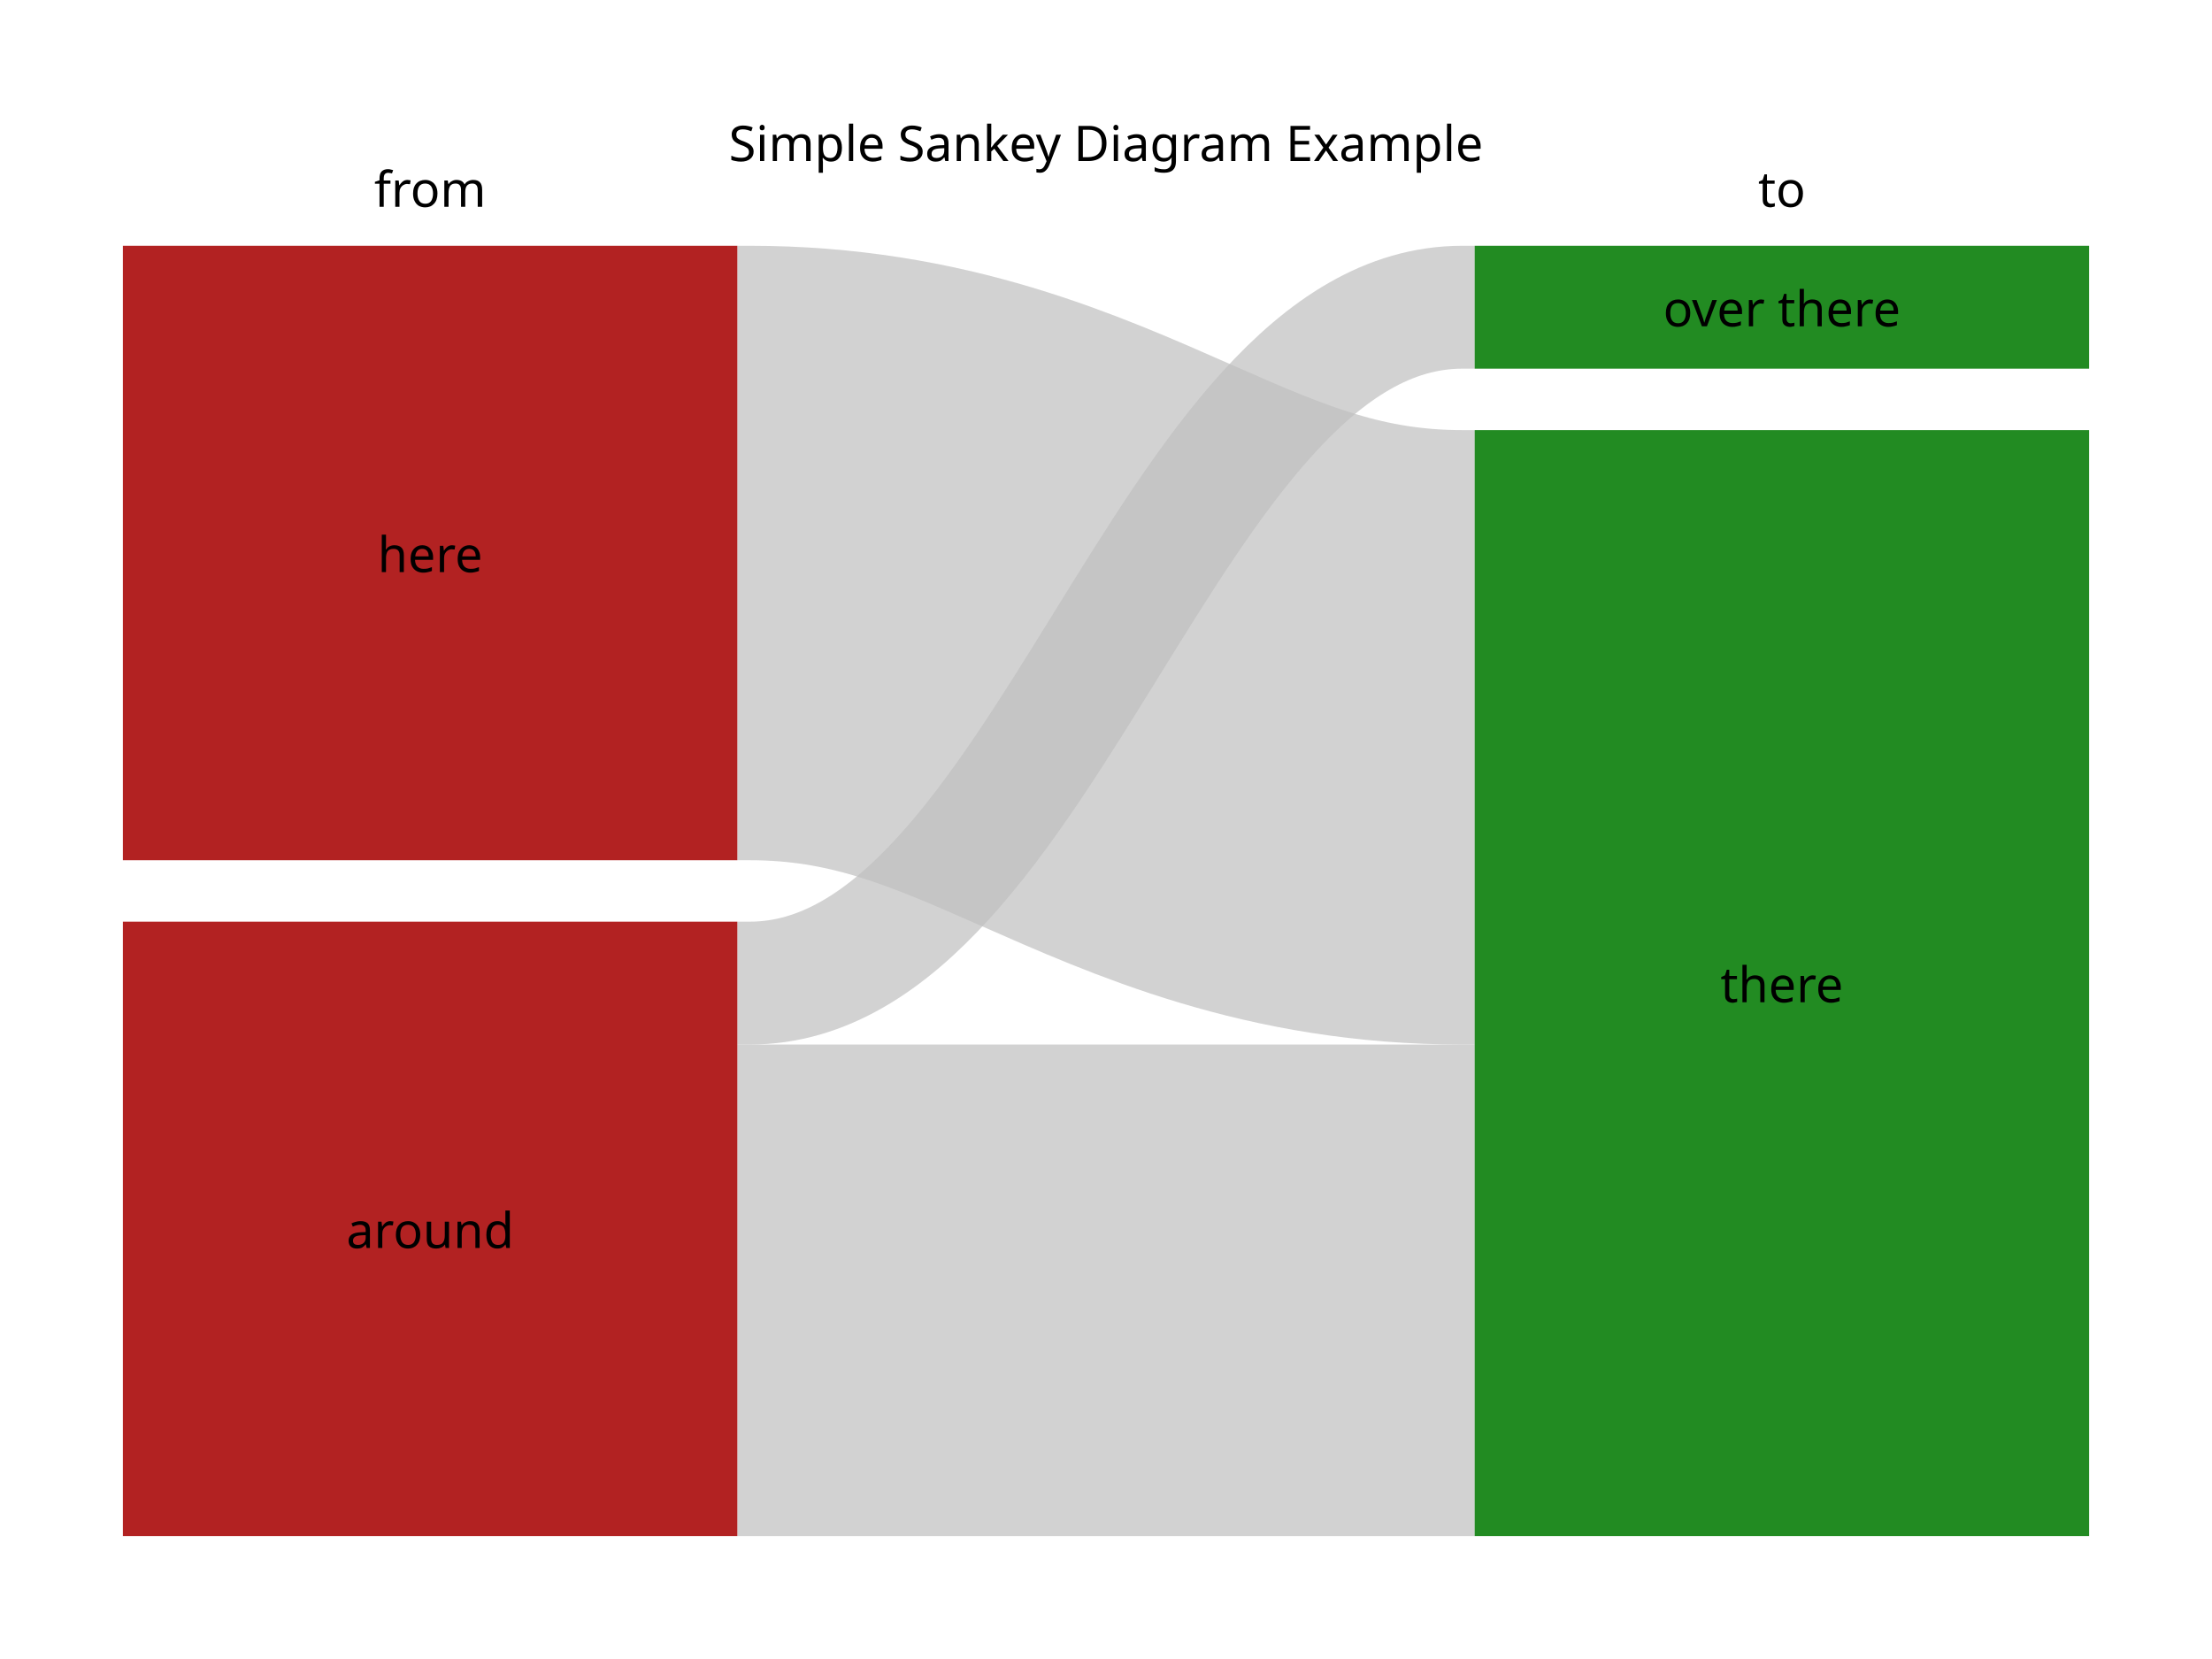
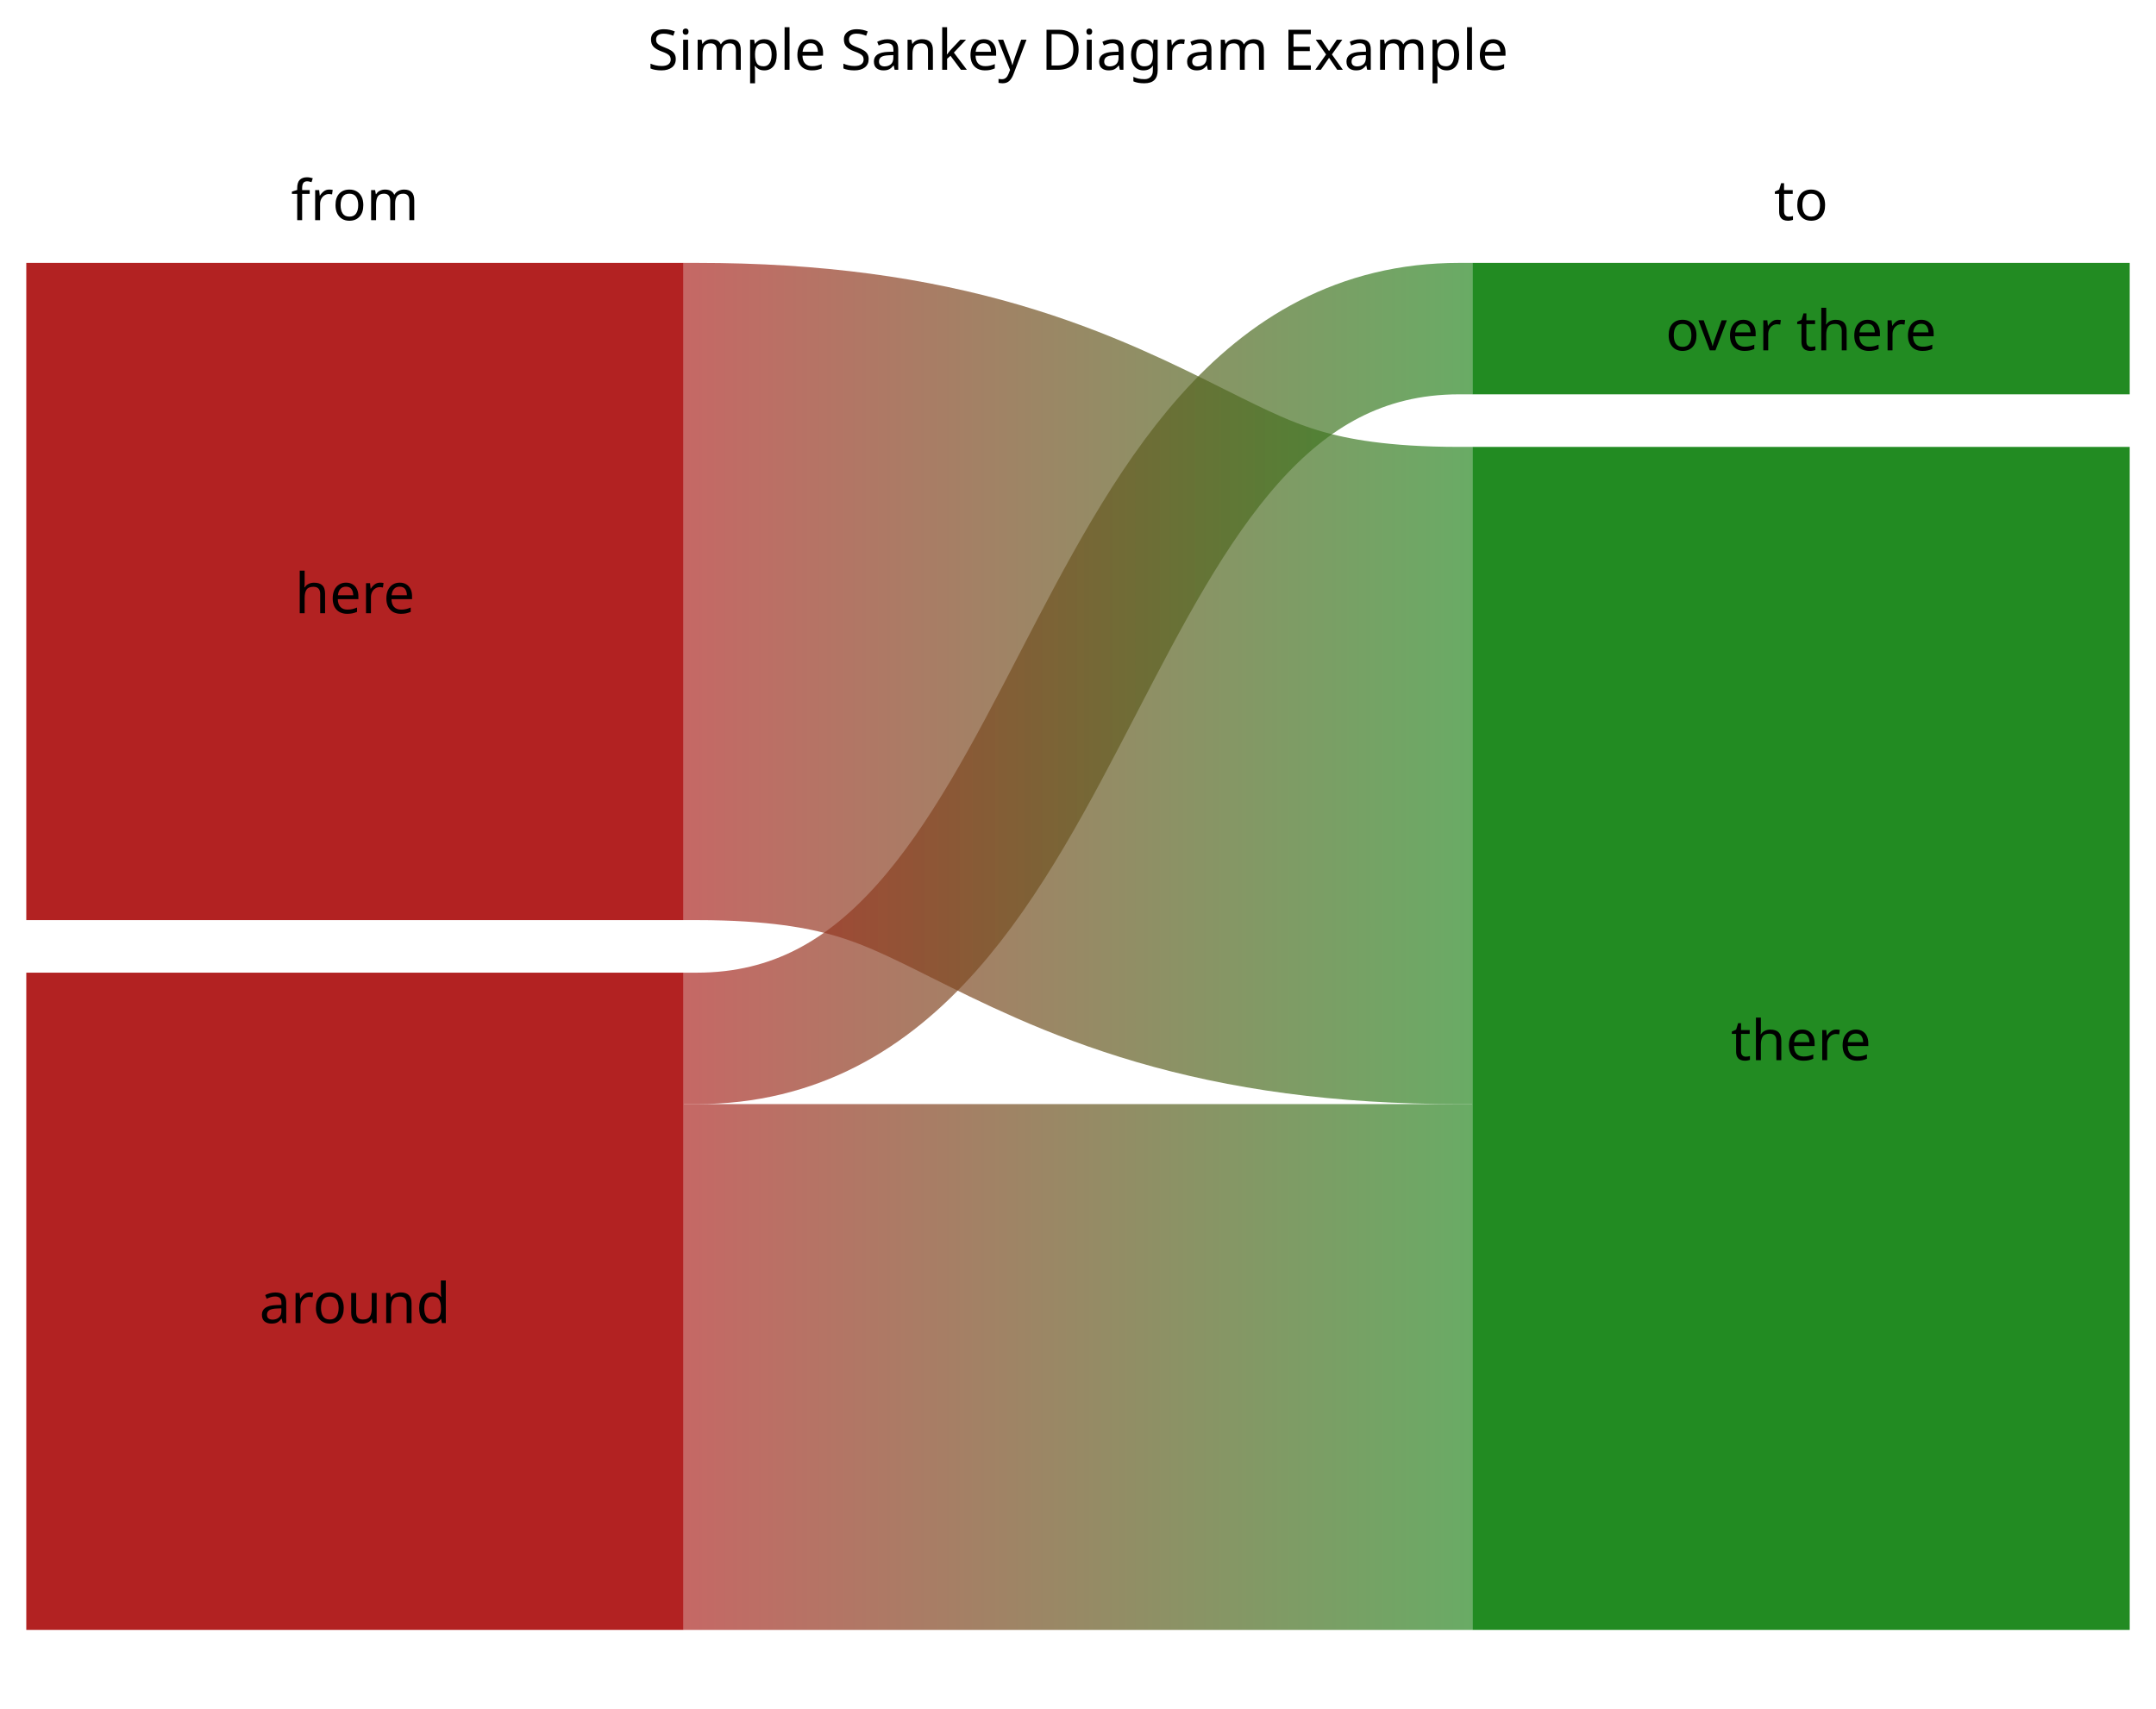
- <svg xmlns="http://www.w3.org/2000/svg" viewBox="0 0 180 135" preserveAspectRatio="xMidYMin meet">
-   <path d="M 60,45 L 61,45 C 85,45 95,60 119,60 L 120,60" style="stroke:silver; stroke-width:50; fill:none; stroke-opacity:0.7; stroke-linejoin:round;" />
-   <rect x="10" y="20" width="50" height="50" style="fill:firebrick" />
-   <text x="35" y="45" style="font-family:Verdana; font-size:3pt; fill:black; text-anchor:middle;" dominant-baseline="central">here</text>
-   <path d="M 60,80 L 61,80 C 85,80 95,25 119,25 L 120,25" style="stroke:silver; stroke-width:10; fill:none; stroke-opacity:0.7; stroke-linejoin:round;" />
-   <path d="M 60,105 L 61,105 C 85,105 95,105 119,105 L 120,105" style="stroke:silver; stroke-width:40; fill:none; stroke-opacity:0.7; stroke-linejoin:round;" />
-   <rect x="10" y="75" width="50" height="50" style="fill:firebrick" />
-   <text x="35" y="100" style="font-family:Verdana; font-size:3pt; fill:black; text-anchor:middle;" dominant-baseline="central">around</text>
-   <rect x="120" y="20" width="50" height="10" style="fill:forestgreen" />
-   <text x="145" y="25" style="font-family:Verdana; font-size:3pt; fill:black; text-anchor:middle;" dominant-baseline="central">over there</text>
-   <rect x="120" y="35" width="50" height="90" style="fill:forestgreen" />
-   <text x="145" y="80" style="font-family:Verdana; font-size:3pt; fill:black; text-anchor:middle;" dominant-baseline="central">there</text>
-   <text x="35" y="18" style="font-family:Verdana; font-size:3pt; fill:black; text-anchor:middle;" dominant-baseline="ideographic">from</text>
-   <text x="145" y="18" style="font-family:Verdana; font-size:3pt; fill:black; text-anchor:middle;" dominant-baseline="ideographic">to</text>
-   <text x="90" y="10" style="font-family:Verdana; font-size:3pt; fill:black; text-anchor:middle;" dominant-baseline="hanging">Simple Sankey Diagram Example</text>
+ <svg xmlns="http://www.w3.org/2000/svg" viewBox="0 0 820 650" preserveAspectRatio="xMidYMin meet">
+   <defs>
+     <linearGradient id="g-firebrick-forestgreen" gradientUnits="userSpaceOnUse">
+       <stop offset="30%" stop-color="firebrick" />
+       <stop offset="70%" stop-color="forestgreen" />
+     </linearGradient>
+   </defs>
+   <path id="i-here-there-1" d="M 260,225 L 265,225 C 415,225 405,295 555,295 L 560,295" style="stroke:url(#g-firebrick-forestgreen); stroke-width:250; fill:none; stroke-opacity:0.7; stroke-linejoin:round;" />
+   <path id="i-around-4-2" d="M 260,395 L 265,395 C 415,395 405,125 555,125 L 560,125" style="stroke:url(#g-firebrick-forestgreen); stroke-width:50; fill:none; stroke-opacity:0.7; stroke-linejoin:round;" />
+   <path id="i-around-there-3" d="M 260,520 L 265,520 C 415,520 405,520 555,520 L 560,520" style="stroke:url(#g-firebrick-forestgreen); stroke-width:200; fill:none; stroke-opacity:0.7; stroke-linejoin:round;" />
+   <rect x="10" y="100" width="250" height="250" style="fill:firebrick; fill-opacity:1;" />
+   <rect x="10" y="370" width="250" height="250" style="fill:firebrick; fill-opacity:1;" />
+   <rect x="560" y="100" width="250" height="50" style="fill:forestgreen; fill-opacity:1;" />
+   <rect x="560" y="170" width="250" height="450" style="fill:forestgreen; fill-opacity:1;" />
+   <text x="135" y="225" style="font-family:sans-serif; font-size:16pt; fill:black;" text-anchor="middle" dominant-baseline="central">here</text>
+   <text x="135" y="495" style="font-family:sans-serif; font-size:16pt; fill:black;" text-anchor="middle" dominant-baseline="central">around</text>
+   <text x="685" y="125" style="font-family:sans-serif; font-size:16pt; fill:black;" text-anchor="middle" dominant-baseline="central">over there</text>
+   <text x="685" y="395" style="font-family:sans-serif; font-size:16pt; fill:black;" text-anchor="middle" dominant-baseline="central">there</text>
+   <text x="135" y="90" style="font-family:sans-serif; font-size:16pt; fill:black;" text-anchor="middle" dominant-baseline="ideographic">from</text>
+   <text x="685" y="90" style="font-family:sans-serif; font-size:16pt; fill:black;" text-anchor="middle" dominant-baseline="ideographic">to</text>
+   <text x="410" y="10" style="font-family:sans-serif; font-size:16pt; fill:black;" text-anchor="middle" dominant-baseline="hanging">Simple Sankey Diagram Example</text>
</svg>
